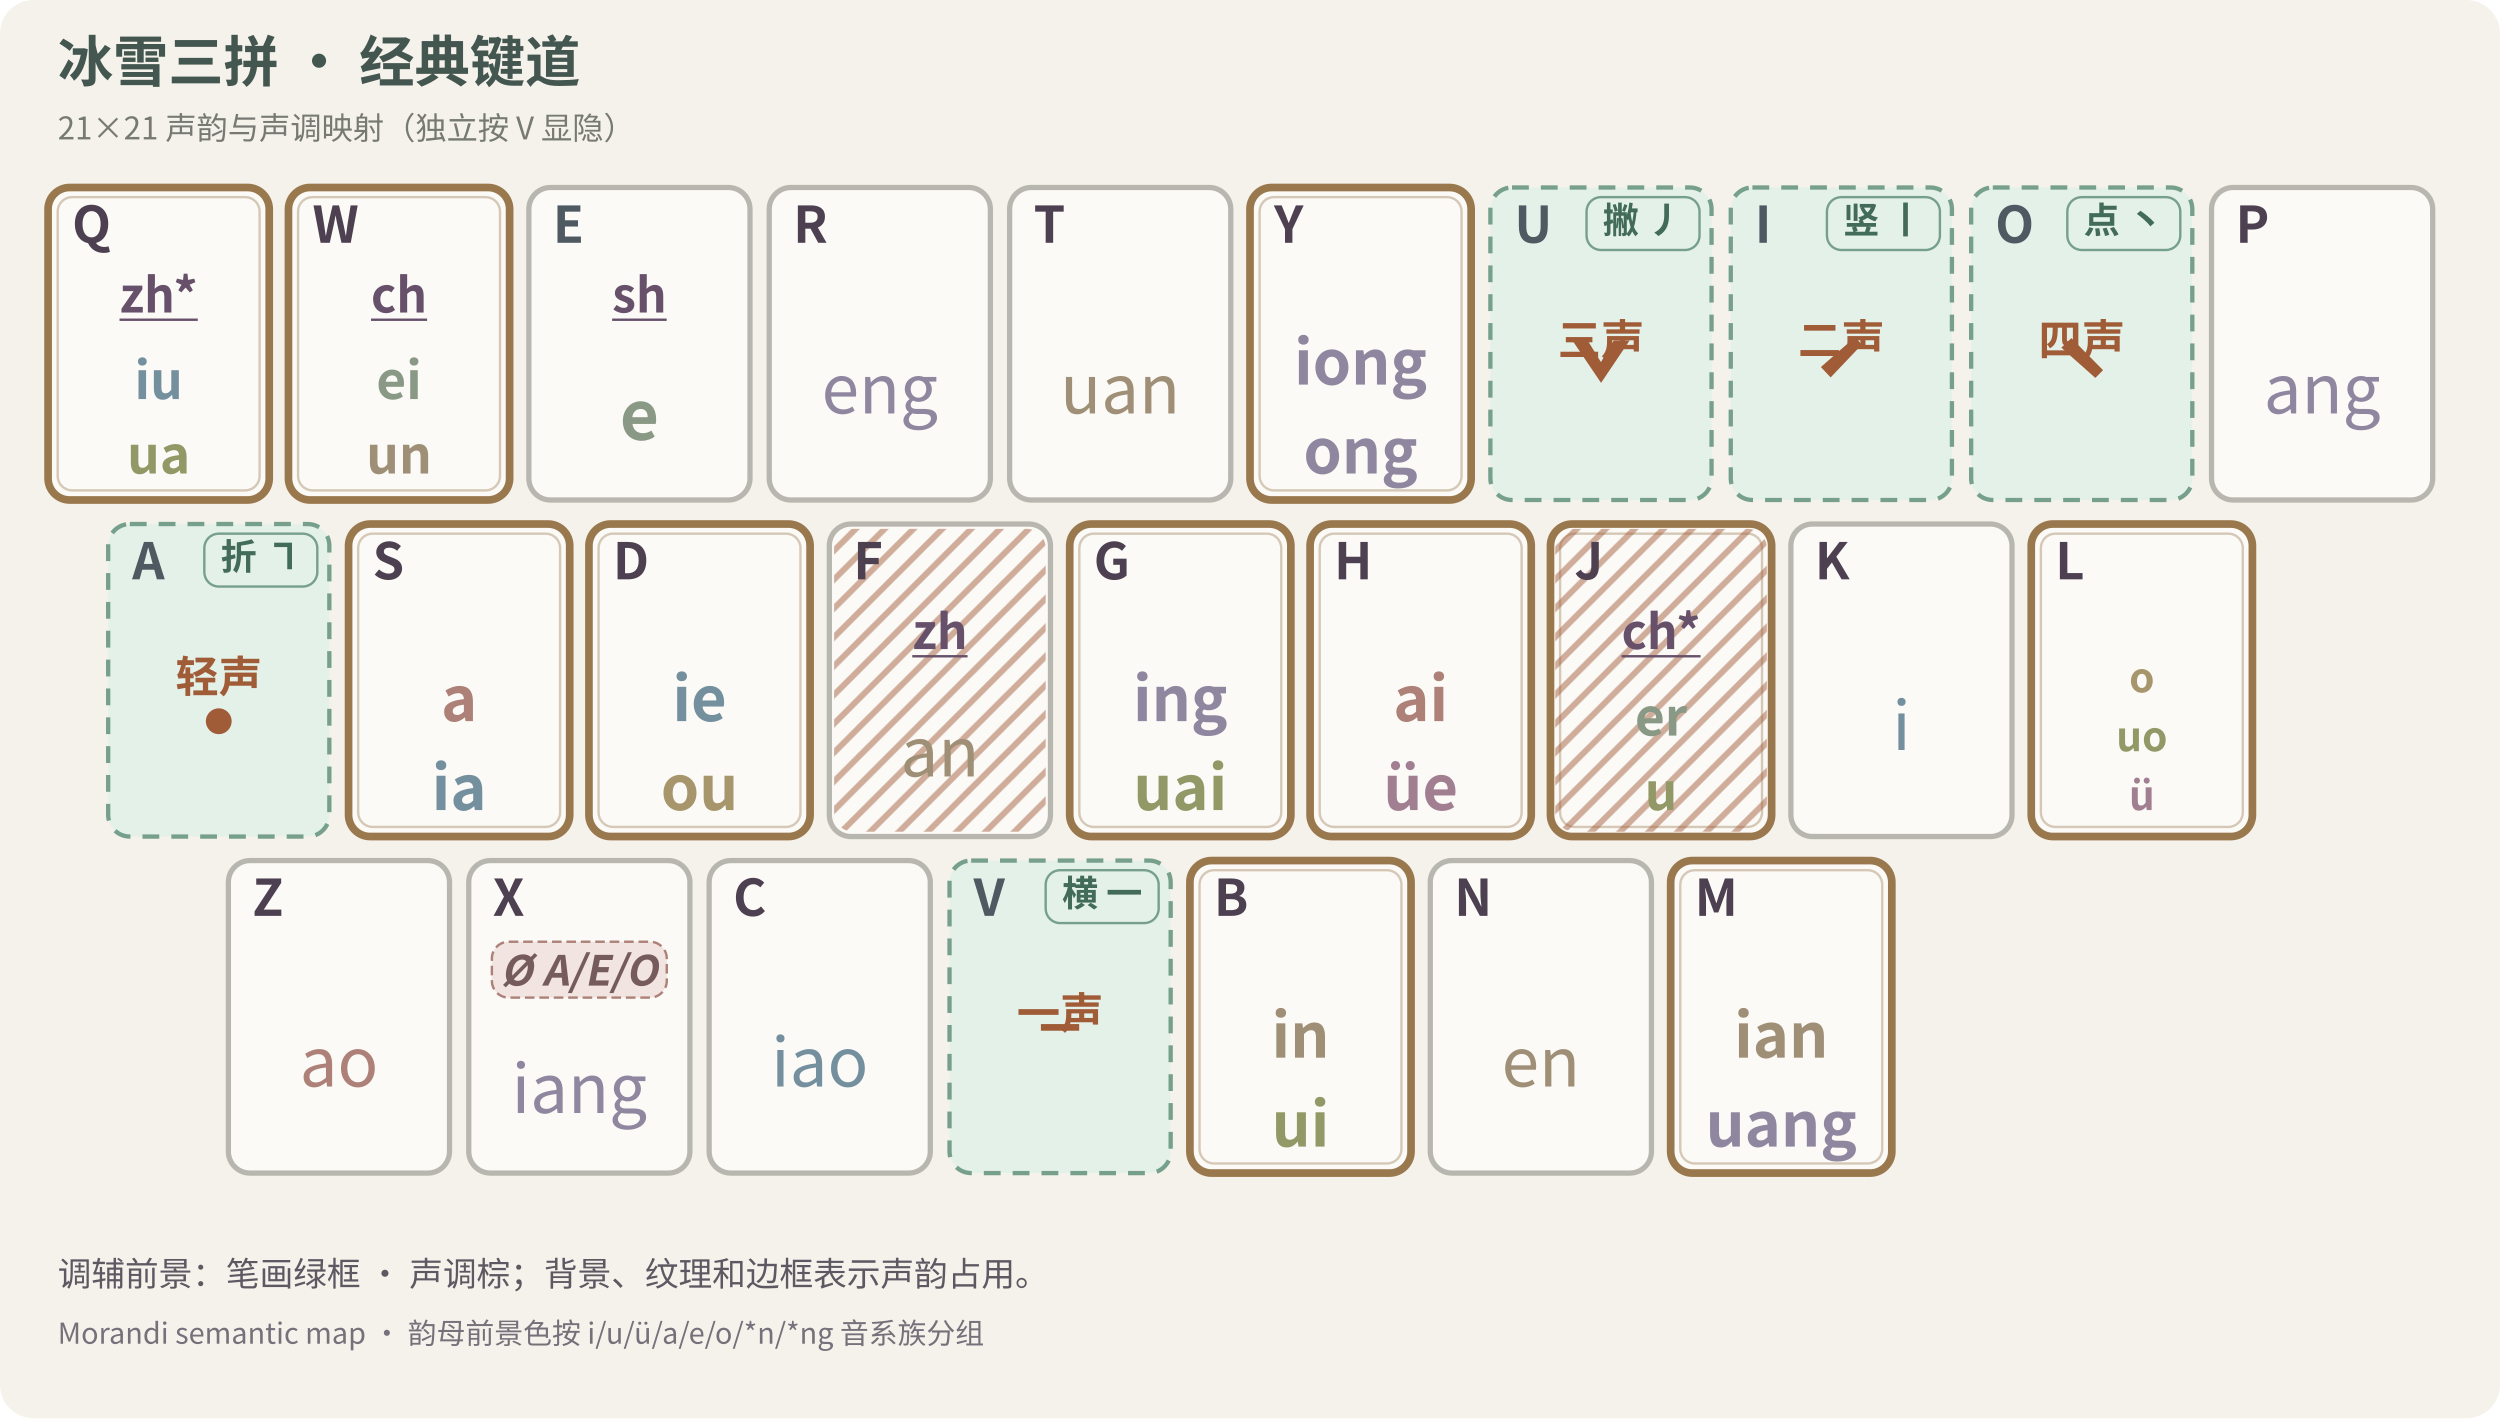
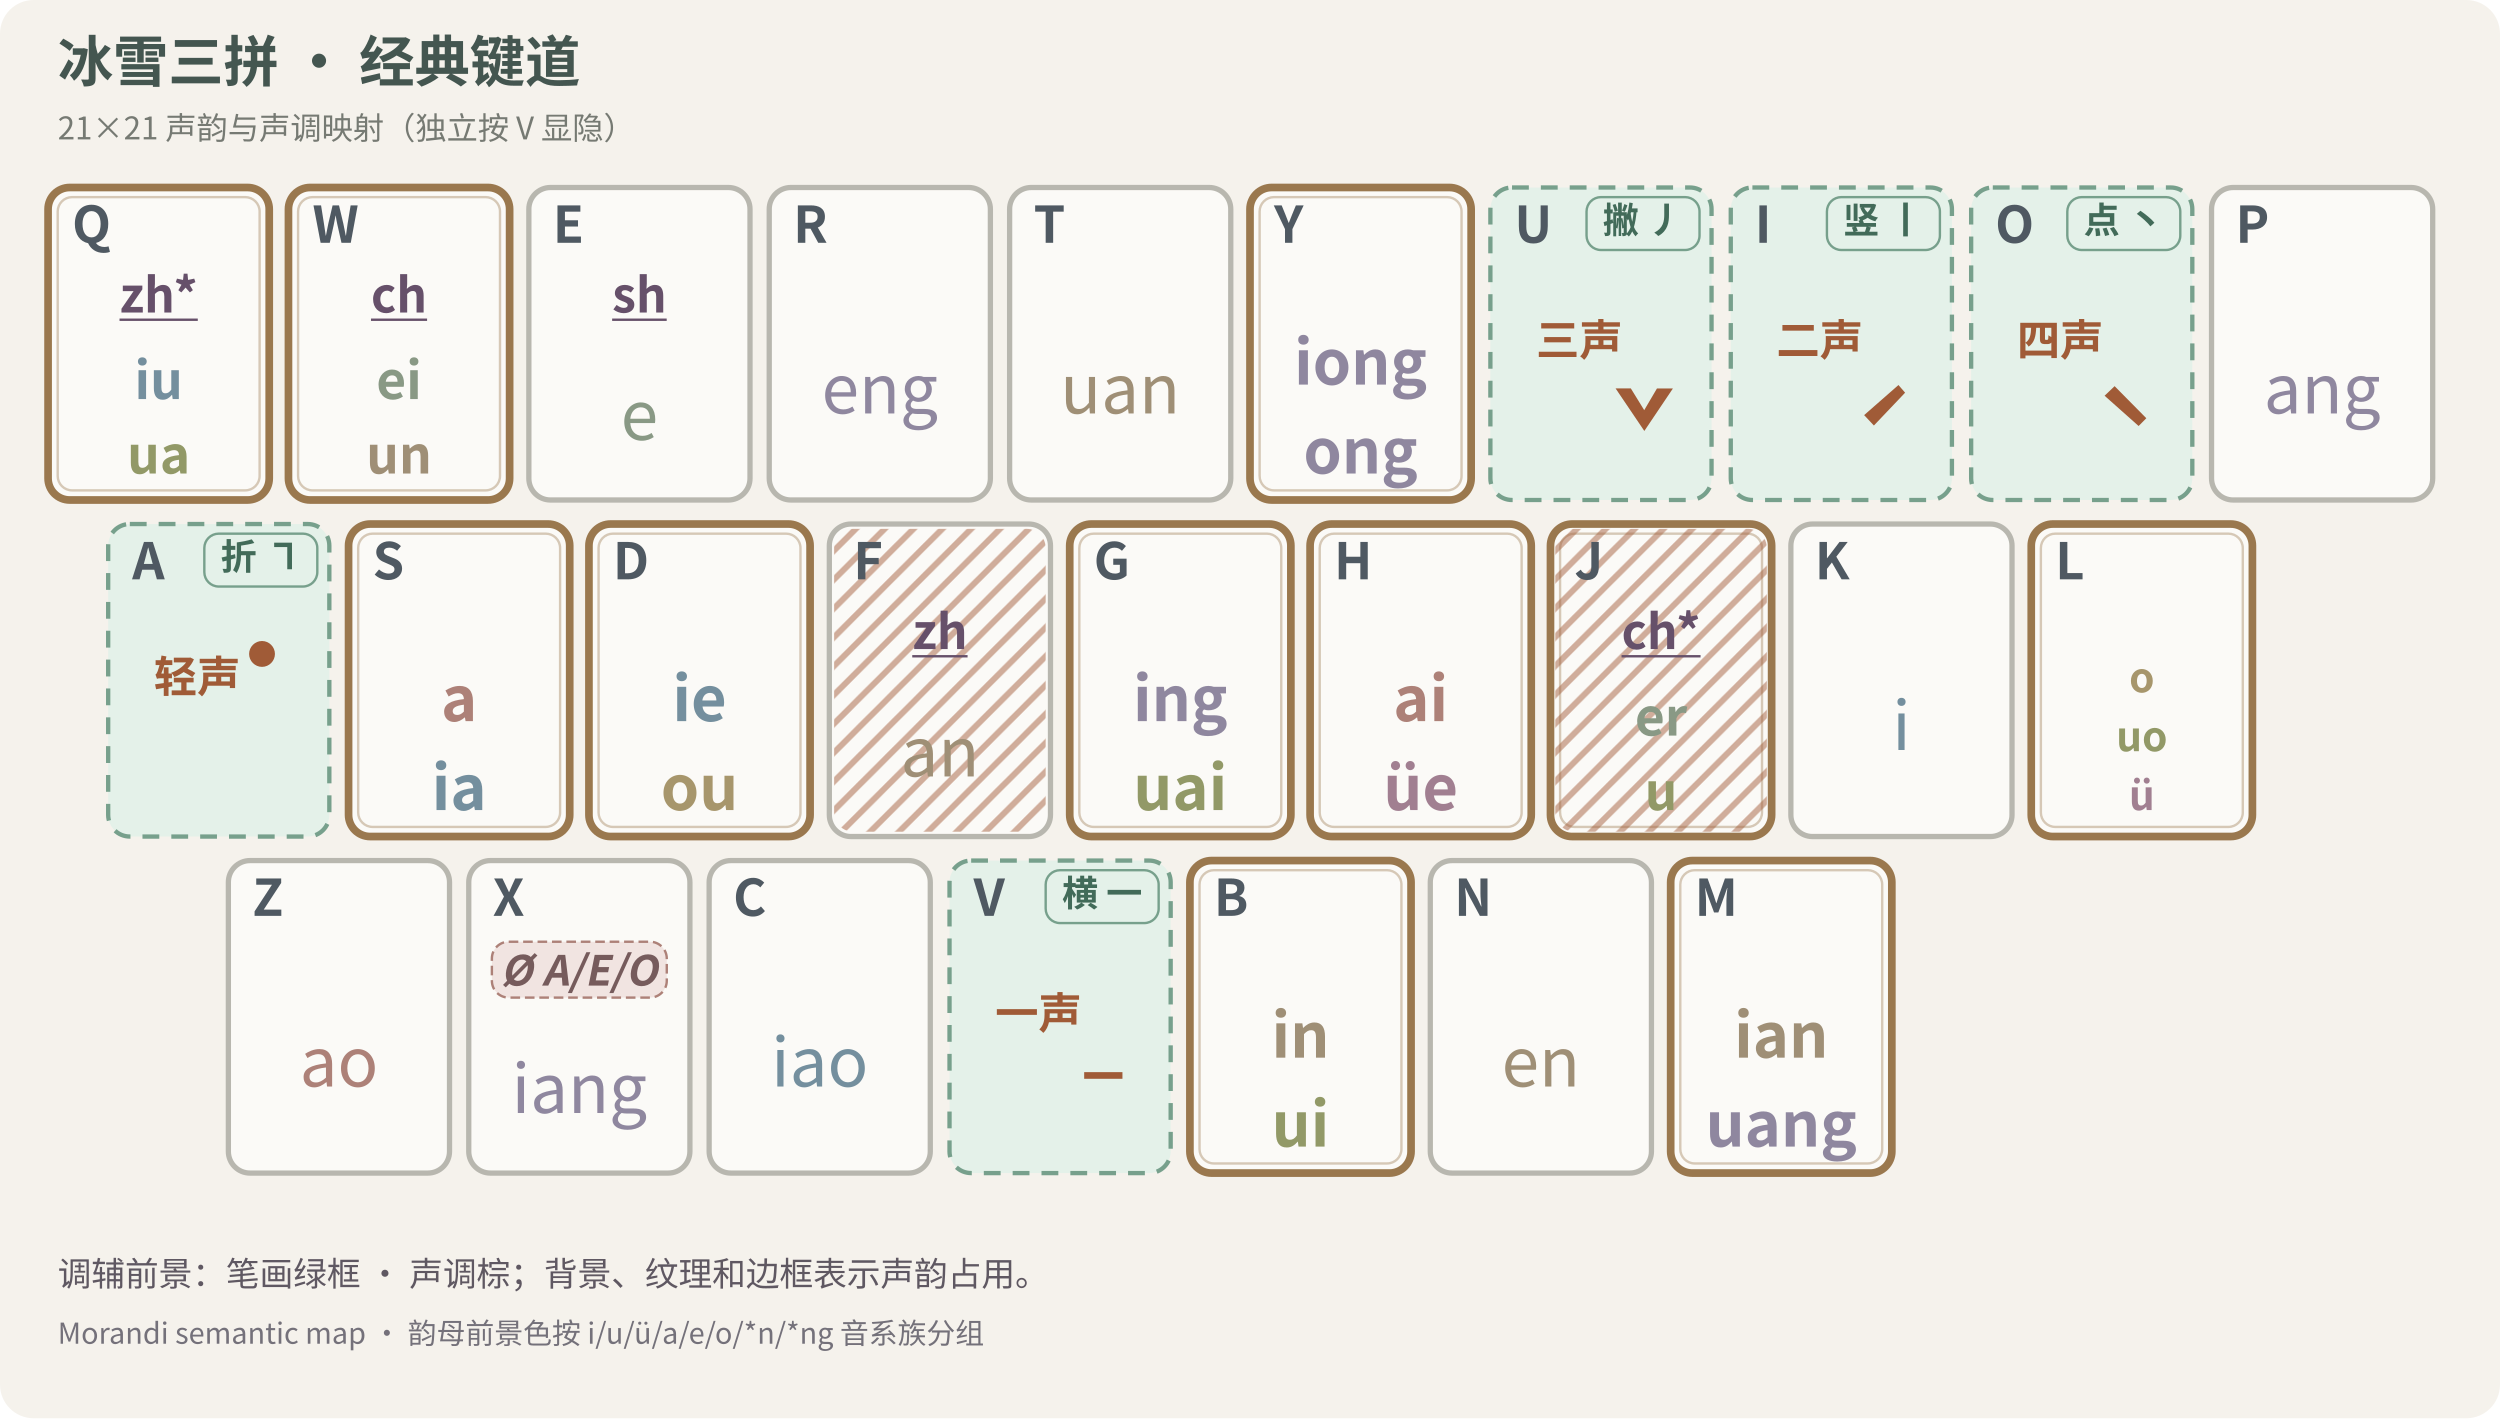
<svg xmlns="http://www.w3.org/2000/svg" class="keysvg nf4-keysvg" viewBox="0 0 1040 590" role="img" aria-labelledby="title desc">
  <defs>
    <pattern id="nf4-both" width="12" height="12" patternUnits="userSpaceOnUse">
      <rect width="12" height="12" fill="#fbfaf7" />
    </pattern>
    <pattern id="nf4-ionly" width="9" height="9" patternUnits="userSpaceOnUse">
      <rect width="9" height="9" fill="#e3eef4" />
      <path d="M2 0V9M7 0V9" stroke="#7399ad" stroke-opacity=".18" />
    </pattern>
    <pattern id="nf4-ronly" width="10" height="10" patternUnits="userSpaceOnUse">
      <rect width="10" height="10" fill="#f6ebd6" />
      <circle cx="3" cy="3" r="1.15" fill="#b39253" fill-opacity=".3" />
    </pattern>
    <pattern id="nf4-none" width="10" height="10" patternUnits="userSpaceOnUse">
      <rect width="10" height="10" fill="#eeece8" />
      <path d="M0 10L10 0" stroke="#aaa6a4" stroke-opacity=".14" />
    </pattern>
    <pattern id="nf4-multi" width="9" height="9" patternUnits="userSpaceOnUse">
      <rect width="9" height="9" fill="#f8efe2" />
      <path d="M-2 2L2-2M0 9L9 0M7 11L11 7" stroke="#9a784e" stroke-width="1.6" stroke-opacity=".27" />
    </pattern>
    <pattern id="nf4-anchor" width="12" height="12" patternUnits="userSpaceOnUse">
      <path d="M-3 3L3-3M0 12L12 0M9 15L15 9" stroke="#a05b37" stroke-width="2.5" stroke-opacity=".48" />
    </pattern>
  </defs>
  <rect width="1040" height="590" rx="14" fill="#f5f2ec" />
  <text x="24" y="34" font-family="Microsoft YaHei UI, Noto Sans CJK SC, sans-serif" font-size="23" fill="#445650" text-anchor="start" font-weight="760">冰雪三拼 · 经典键道</text>
  <text x="24" y="58" font-family="Microsoft YaHei UI, Noto Sans CJK SC, sans-serif" font-size="13" fill="#767a73" text-anchor="start" font-weight="500">21×21 声韵与声调映射（独立按 V 显隐）</text>
  <g data-key="Q" data-role="sound" data-multi="true">
    <clipPath id="snow_sanpin_classic-clip-0-0">
      <rect x="23" y="81" width="86" height="124" rx="7" />
    </clipPath>
    <rect x="20" y="78" width="92" height="130" rx="9" fill="#fbfaf7" stroke="#9a784e" stroke-width="3.2" />
    <rect x="24" y="82" width="84" height="122" rx="6" fill="none" stroke="#9a784e" stroke-opacity=".38" />
    <g clip-path="url(#snow_sanpin_classic-clip-0-0)">
-       <text x="30" y="101" font-family="Microsoft YaHei UI, Noto Sans CJK SC, sans-serif" font-size="21" fill="#4d4050" text-anchor="start" font-weight="800">Q</text>
+       <text x="30" y="101" font-family="Microsoft YaHei UI, Noto Sans CJK SC, sans-serif" font-size="21" fill="#4f5962" text-anchor="start" font-weight="680" data-key-label="true">Q</text>
      <text x="66" y="130" text-anchor="middle" font-family="Microsoft YaHei UI, Noto Sans CJK SC, sans-serif" font-size="20" font-weight="700" text-decoration="underline" fill="#66506a">zh*</text>
      <text x="66" y="166" font-family="Microsoft YaHei UI, Noto Sans CJK SC, sans-serif" font-size="21.39" fill="#748f9e" text-anchor="middle" font-weight="650" data-final="iu">iu</text>
      <text x="66" y="197" font-family="Microsoft YaHei UI, Noto Sans CJK SC, sans-serif" font-size="21.39" fill="#929967" text-anchor="middle" font-weight="650" data-final="ua">ua</text>
    </g>
  </g>
  <g data-key="W" data-role="sound" data-multi="true">
    <clipPath id="snow_sanpin_classic-clip-0-1">
      <rect x="123" y="81" width="86" height="124" rx="7" />
    </clipPath>
    <rect x="120" y="78" width="92" height="130" rx="9" fill="#fbfaf7" stroke="#9a784e" stroke-width="3.2" />
    <rect x="124" y="82" width="84" height="122" rx="6" fill="none" stroke="#9a784e" stroke-opacity=".38" />
    <g clip-path="url(#snow_sanpin_classic-clip-0-1)">
-       <text x="130" y="101" font-family="Microsoft YaHei UI, Noto Sans CJK SC, sans-serif" font-size="21" fill="#4d4050" text-anchor="start" font-weight="800">W</text>
+       <text x="130" y="101" font-family="Microsoft YaHei UI, Noto Sans CJK SC, sans-serif" font-size="21" fill="#4f5962" text-anchor="start" font-weight="680" data-key-label="true">W</text>
      <text x="166" y="130" text-anchor="middle" font-family="Microsoft YaHei UI, Noto Sans CJK SC, sans-serif" font-size="20" font-weight="700" text-decoration="underline" fill="#66506a">ch</text>
      <text x="166" y="166" font-family="Microsoft YaHei UI, Noto Sans CJK SC, sans-serif" font-size="21.39" fill="#899985" text-anchor="middle" font-weight="650" data-final="ei">ei</text>
      <text x="166" y="197" font-family="Microsoft YaHei UI, Noto Sans CJK SC, sans-serif" font-size="21.39" fill="#9f8f76" text-anchor="middle" font-weight="650" data-final="un">un</text>
    </g>
  </g>
  <g data-key="E" data-role="sound">
    <clipPath id="snow_sanpin_classic-clip-0-2">
      <rect x="223" y="81" width="86" height="124" rx="7" />
    </clipPath>
    <rect x="220" y="78" width="92" height="130" rx="9" fill="#fbfaf7" stroke="#b8b7af" stroke-width="2.2" />
    <g clip-path="url(#snow_sanpin_classic-clip-0-2)">
-       <text x="230" y="101" font-family="Microsoft YaHei UI, Noto Sans CJK SC, sans-serif" font-size="21" fill="#4f5962" text-anchor="start" font-weight="680">E</text>
+       <text x="230" y="101" font-family="Microsoft YaHei UI, Noto Sans CJK SC, sans-serif" font-size="21" fill="#4f5962" text-anchor="start" font-weight="680" data-key-label="true">E</text>
      <text x="266" y="130" text-anchor="middle" font-family="Microsoft YaHei UI, Noto Sans CJK SC, sans-serif" font-size="20" font-weight="700" text-decoration="underline" fill="#66506a">sh</text>
-       <text x="266" y="183" font-family="Microsoft YaHei UI, Noto Sans CJK SC, sans-serif" font-size="28" fill="#899985" text-anchor="middle" font-weight="800" data-final="e">e</text>
+       <text x="266" y="183" font-family="Microsoft YaHei UI, Noto Sans CJK SC, sans-serif" font-size="28" fill="#899985" text-anchor="middle" font-weight="540" data-final="e">e</text>
    </g>
  </g>
  <g data-key="R" data-role="sound">
    <clipPath id="snow_sanpin_classic-clip-0-3">
      <rect x="323" y="81" width="86" height="124" rx="7" />
    </clipPath>
    <rect x="320" y="78" width="92" height="130" rx="9" fill="#fbfaf7" stroke="#b8b7af" stroke-width="2.2" />
    <g clip-path="url(#snow_sanpin_classic-clip-0-3)">
-       <text x="330" y="101" font-family="Microsoft YaHei UI, Noto Sans CJK SC, sans-serif" font-size="21" fill="#4d4050" text-anchor="start" font-weight="800">R</text>
+       <text x="330" y="101" font-family="Microsoft YaHei UI, Noto Sans CJK SC, sans-serif" font-size="21" fill="#4f5962" text-anchor="start" font-weight="680" data-key-label="true">R</text>
      <text x="366" y="172" font-family="Microsoft YaHei UI, Noto Sans CJK SC, sans-serif" font-size="28" fill="#8f879f" text-anchor="middle" font-weight="540" data-final="eng">eng</text>
    </g>
  </g>
  <g data-key="T" data-role="sound">
    <clipPath id="snow_sanpin_classic-clip-0-4">
      <rect x="423" y="81" width="86" height="124" rx="7" />
    </clipPath>
    <rect x="420" y="78" width="92" height="130" rx="9" fill="#fbfaf7" stroke="#b8b7af" stroke-width="2.2" />
    <g clip-path="url(#snow_sanpin_classic-clip-0-4)">
-       <text x="430" y="101" font-family="Microsoft YaHei UI, Noto Sans CJK SC, sans-serif" font-size="21" fill="#4d4050" text-anchor="start" font-weight="800">T</text>
+       <text x="430" y="101" font-family="Microsoft YaHei UI, Noto Sans CJK SC, sans-serif" font-size="21" fill="#4f5962" text-anchor="start" font-weight="680" data-key-label="true">T</text>
      <text x="466" y="172" font-family="Microsoft YaHei UI, Noto Sans CJK SC, sans-serif" font-size="28" fill="#9f8f76" text-anchor="middle" font-weight="540" data-final="uan">uan</text>
    </g>
  </g>
  <g data-key="Y" data-role="sound" data-multi="true">
    <clipPath id="snow_sanpin_classic-clip-0-5">
      <rect x="523" y="81" width="86" height="124" rx="7" />
    </clipPath>
    <rect x="520" y="78" width="92" height="130" rx="9" fill="#fbfaf7" stroke="#9a784e" stroke-width="3.2" />
    <rect x="524" y="82" width="84" height="122" rx="6" fill="none" stroke="#9a784e" stroke-opacity=".38" />
    <g clip-path="url(#snow_sanpin_classic-clip-0-5)">
-       <text x="530" y="101" font-family="Microsoft YaHei UI, Noto Sans CJK SC, sans-serif" font-size="21" fill="#4d4050" text-anchor="start" font-weight="800">Y</text>
+       <text x="530" y="101" font-family="Microsoft YaHei UI, Noto Sans CJK SC, sans-serif" font-size="21" fill="#4f5962" text-anchor="start" font-weight="680" data-key-label="true">Y</text>
      <text x="566" y="160" font-family="Microsoft YaHei UI, Noto Sans CJK SC, sans-serif" font-size="25.53" fill="#8f879f" text-anchor="middle" font-weight="650" data-final="iong">iong</text>
      <text x="566" y="197" font-family="Microsoft YaHei UI, Noto Sans CJK SC, sans-serif" font-size="25.53" fill="#8f879f" text-anchor="middle" font-weight="650" data-final="ong">ong</text>
    </g>
  </g>
  <g data-key="U" data-role="auxiliary-only">
    <clipPath id="snow_sanpin_classic-clip-0-6">
      <rect x="623" y="81" width="86" height="124" rx="7" />
    </clipPath>
    <rect x="620" y="78" width="92" height="130" rx="9" fill="#e4f1e9" stroke="#77a08c" stroke-width="1.8" stroke-dasharray="7 5" />
    <g clip-path="url(#snow_sanpin_classic-clip-0-6)">
-       <text x="630" y="101" font-family="Microsoft YaHei UI, Noto Sans CJK SC, sans-serif" font-size="21" fill="#4f5962" text-anchor="start" font-weight="680">U</text>
+       <text x="630" y="101" font-family="Microsoft YaHei UI, Noto Sans CJK SC, sans-serif" font-size="21" fill="#4f5962" text-anchor="start" font-weight="680" data-key-label="true">U</text>
      <g data-aux-badge="stroke">
        <rect x="660" y="82" width="47" height="22" rx="6" fill="#e4f1e9" stroke="#77a08c" />
        <text x="683.5" y="97" font-family="Microsoft YaHei UI, Noto Sans CJK SC, sans-serif" font-size="15" fill="#426b59" text-anchor="middle" font-weight="750" data-aux-kind="stroke">撇 丿</text>
      </g>
-       <text x="666" y="148" font-family="Noto Sans CJK SC, Noto Sans SC, Microsoft YaHei UI, sans-serif" font-size="18" fill="#a05b37" text-anchor="middle" font-weight="800" data-aux-kind="tone">三声</text>
-       <text x="666" y="176" font-family="Noto Sans Mono CJK SC, Noto Sans Mono, Noto Sans CJK SC, Noto Sans SC, sans-serif" font-size="42" fill="#a05b37" text-anchor="middle" font-weight="700" data-aux-mark="tone">ˇ</text>
+       <text x="657" y="148" font-family="LXGW WenKai GB, LXGW WenKai, Kaiti SC, STKaiti, KaiTi, AR PL KaitiM GB, serif" font-size="18" fill="#a05b37" text-anchor="middle" font-weight="800" data-aux-kind="tone">三声</text>
+       <text x="684" y="196" font-family="Noto Sans Mono CJK SC, Noto Sans Mono, Noto Sans CJK SC, Noto Sans SC, sans-serif" font-size="42" fill="#a05b37" text-anchor="middle" font-weight="700" data-aux-mark="tone">ˇ</text>
    </g>
  </g>
  <g data-key="I" data-role="auxiliary-only">
    <clipPath id="snow_sanpin_classic-clip-0-7">
      <rect x="723" y="81" width="86" height="124" rx="7" />
    </clipPath>
    <rect x="720" y="78" width="92" height="130" rx="9" fill="#e4f1e9" stroke="#77a08c" stroke-width="1.8" stroke-dasharray="7 5" />
    <g clip-path="url(#snow_sanpin_classic-clip-0-7)">
-       <text x="730" y="101" font-family="Microsoft YaHei UI, Noto Sans CJK SC, sans-serif" font-size="21" fill="#4f5962" text-anchor="start" font-weight="680">I</text>
+       <text x="730" y="101" font-family="Microsoft YaHei UI, Noto Sans CJK SC, sans-serif" font-size="21" fill="#4f5962" text-anchor="start" font-weight="680" data-key-label="true">I</text>
      <g data-aux-badge="stroke">
        <rect x="760" y="82" width="47" height="22" rx="6" fill="#e4f1e9" stroke="#77a08c" />
        <text x="783.5" y="97" font-family="Microsoft YaHei UI, Noto Sans CJK SC, sans-serif" font-size="15" fill="#426b59" text-anchor="middle" font-weight="750" data-aux-kind="stroke">竖 丨</text>
      </g>
-       <text x="766" y="148" font-family="Noto Sans CJK SC, Noto Sans SC, Microsoft YaHei UI, sans-serif" font-size="18" fill="#a05b37" text-anchor="middle" font-weight="800" data-aux-kind="tone">二声</text>
-       <text x="766" y="176" font-family="Noto Sans Mono CJK SC, Noto Sans Mono, Noto Sans CJK SC, Noto Sans SC, sans-serif" font-size="42" fill="#a05b37" text-anchor="middle" font-weight="700" data-aux-mark="tone">ˊ</text>
+       <text x="757" y="148" font-family="LXGW WenKai GB, LXGW WenKai, Kaiti SC, STKaiti, KaiTi, AR PL KaitiM GB, serif" font-size="18" fill="#a05b37" text-anchor="middle" font-weight="800" data-aux-kind="tone">二声</text>
+       <text x="784" y="196" font-family="Noto Sans Mono CJK SC, Noto Sans Mono, Noto Sans CJK SC, Noto Sans SC, sans-serif" font-size="42" fill="#a05b37" text-anchor="middle" font-weight="700" data-aux-mark="tone">ˊ</text>
    </g>
  </g>
  <g data-key="O" data-role="auxiliary-only">
    <clipPath id="snow_sanpin_classic-clip-0-8">
      <rect x="823" y="81" width="86" height="124" rx="7" />
    </clipPath>
    <rect x="820" y="78" width="92" height="130" rx="9" fill="#e4f1e9" stroke="#77a08c" stroke-width="1.8" stroke-dasharray="7 5" />
    <g clip-path="url(#snow_sanpin_classic-clip-0-8)">
-       <text x="830" y="101" font-family="Microsoft YaHei UI, Noto Sans CJK SC, sans-serif" font-size="21" fill="#4f5962" text-anchor="start" font-weight="680">O</text>
+       <text x="830" y="101" font-family="Microsoft YaHei UI, Noto Sans CJK SC, sans-serif" font-size="21" fill="#4f5962" text-anchor="start" font-weight="680" data-key-label="true">O</text>
      <g data-aux-badge="stroke">
        <rect x="860" y="82" width="47" height="22" rx="6" fill="#e4f1e9" stroke="#77a08c" />
        <text x="883.5" y="97" font-family="Microsoft YaHei UI, Noto Sans CJK SC, sans-serif" font-size="15" fill="#426b59" text-anchor="middle" font-weight="750" data-aux-kind="stroke">点 丶</text>
      </g>
-       <text x="866" y="148" font-family="Noto Sans CJK SC, Noto Sans SC, Microsoft YaHei UI, sans-serif" font-size="18" fill="#a05b37" text-anchor="middle" font-weight="800" data-aux-kind="tone">四声</text>
-       <text x="866" y="176" font-family="Noto Sans Mono CJK SC, Noto Sans Mono, Noto Sans CJK SC, Noto Sans SC, sans-serif" font-size="42" fill="#a05b37" text-anchor="middle" font-weight="700" data-aux-mark="tone">ˋ</text>
+       <text x="857" y="148" font-family="LXGW WenKai GB, LXGW WenKai, Kaiti SC, STKaiti, KaiTi, AR PL KaitiM GB, serif" font-size="18" fill="#a05b37" text-anchor="middle" font-weight="800" data-aux-kind="tone">四声</text>
+       <text x="884" y="196" font-family="Noto Sans Mono CJK SC, Noto Sans Mono, Noto Sans CJK SC, Noto Sans SC, sans-serif" font-size="42" fill="#a05b37" text-anchor="middle" font-weight="700" data-aux-mark="tone">ˋ</text>
    </g>
  </g>
  <g data-key="P" data-role="sound">
    <clipPath id="snow_sanpin_classic-clip-0-9">
      <rect x="923" y="81" width="86" height="124" rx="7" />
    </clipPath>
    <rect x="920" y="78" width="92" height="130" rx="9" fill="#fbfaf7" stroke="#b8b7af" stroke-width="2.2" />
    <g clip-path="url(#snow_sanpin_classic-clip-0-9)">
-       <text x="930" y="101" font-family="Microsoft YaHei UI, Noto Sans CJK SC, sans-serif" font-size="21" fill="#4d4050" text-anchor="start" font-weight="800">P</text>
+       <text x="930" y="101" font-family="Microsoft YaHei UI, Noto Sans CJK SC, sans-serif" font-size="21" fill="#4f5962" text-anchor="start" font-weight="680" data-key-label="true">P</text>
      <text x="966" y="172" font-family="Microsoft YaHei UI, Noto Sans CJK SC, sans-serif" font-size="28" fill="#8f879f" text-anchor="middle" font-weight="540" data-final="ang">ang</text>
    </g>
  </g>
  <g data-key="A" data-role="auxiliary-only">
    <clipPath id="snow_sanpin_classic-clip-1-0">
      <rect x="48" y="221" width="86" height="124" rx="7" />
    </clipPath>
    <rect x="45" y="218" width="92" height="130" rx="9" fill="#e4f1e9" stroke="#77a08c" stroke-width="1.8" stroke-dasharray="7 5" />
    <g clip-path="url(#snow_sanpin_classic-clip-1-0)">
-       <text x="55" y="241" font-family="Microsoft YaHei UI, Noto Sans CJK SC, sans-serif" font-size="21" fill="#4f5962" text-anchor="start" font-weight="680">A</text>
+       <text x="55" y="241" font-family="Microsoft YaHei UI, Noto Sans CJK SC, sans-serif" font-size="21" fill="#4f5962" text-anchor="start" font-weight="680" data-key-label="true">A</text>
      <g data-aux-badge="stroke">
        <rect x="85" y="222" width="47" height="22" rx="6" fill="#e4f1e9" stroke="#77a08c" />
        <text x="108.5" y="237" font-family="Microsoft YaHei UI, Noto Sans CJK SC, sans-serif" font-size="15" fill="#426b59" text-anchor="middle" font-weight="750" data-aux-kind="stroke">折 ㇕</text>
      </g>
-       <text x="91" y="288" font-family="Noto Sans CJK SC, Noto Sans SC, Microsoft YaHei UI, sans-serif" font-size="18" fill="#a05b37" text-anchor="middle" font-weight="800" data-aux-kind="tone">轻声</text>
-       <text x="91" y="316" font-family="Noto Sans Mono CJK SC, Noto Sans Mono, Noto Sans CJK SC, Noto Sans SC, sans-serif" font-size="42" fill="#a05b37" text-anchor="middle" font-weight="700" data-aux-mark="tone">·</text>
+       <text x="82" y="288" font-family="LXGW WenKai GB, LXGW WenKai, Kaiti SC, STKaiti, KaiTi, AR PL KaitiM GB, serif" font-size="18" fill="#a05b37" text-anchor="middle" font-weight="800" data-aux-kind="tone">轻声</text>
+       <text x="109" y="288" font-family="Noto Sans Mono CJK SC, Noto Sans Mono, Noto Sans CJK SC, Noto Sans SC, sans-serif" font-size="42" fill="#a05b37" text-anchor="middle" font-weight="700" data-aux-mark="tone">·</text>
    </g>
  </g>
  <g data-key="S" data-role="sound" data-multi="true">
    <clipPath id="snow_sanpin_classic-clip-1-1">
      <rect x="148" y="221" width="86" height="124" rx="7" />
    </clipPath>
    <rect x="145" y="218" width="92" height="130" rx="9" fill="#fbfaf7" stroke="#9a784e" stroke-width="3.2" />
    <rect x="149" y="222" width="84" height="122" rx="6" fill="none" stroke="#9a784e" stroke-opacity=".38" />
    <g clip-path="url(#snow_sanpin_classic-clip-1-1)">
-       <text x="155" y="241" font-family="Microsoft YaHei UI, Noto Sans CJK SC, sans-serif" font-size="21" fill="#4d4050" text-anchor="start" font-weight="800">S</text>
+       <text x="155" y="241" font-family="Microsoft YaHei UI, Noto Sans CJK SC, sans-serif" font-size="21" fill="#4f5962" text-anchor="start" font-weight="680" data-key-label="true">S</text>
      <text x="191" y="300" font-family="Microsoft YaHei UI, Noto Sans CJK SC, sans-serif" font-size="25.53" fill="#ad8178" text-anchor="middle" font-weight="650" data-final="a">a</text>
      <text x="191" y="337" font-family="Microsoft YaHei UI, Noto Sans CJK SC, sans-serif" font-size="25.53" fill="#748f9e" text-anchor="middle" font-weight="650" data-final="ia">ia</text>
    </g>
  </g>
  <g data-key="D" data-role="sound" data-multi="true">
    <clipPath id="snow_sanpin_classic-clip-1-2">
      <rect x="248" y="221" width="86" height="124" rx="7" />
    </clipPath>
    <rect x="245" y="218" width="92" height="130" rx="9" fill="#fbfaf7" stroke="#9a784e" stroke-width="3.2" />
    <rect x="249" y="222" width="84" height="122" rx="6" fill="none" stroke="#9a784e" stroke-opacity=".38" />
    <g clip-path="url(#snow_sanpin_classic-clip-1-2)">
-       <text x="255" y="241" font-family="Microsoft YaHei UI, Noto Sans CJK SC, sans-serif" font-size="21" fill="#4d4050" text-anchor="start" font-weight="800">D</text>
+       <text x="255" y="241" font-family="Microsoft YaHei UI, Noto Sans CJK SC, sans-serif" font-size="21" fill="#4f5962" text-anchor="start" font-weight="680" data-key-label="true">D</text>
      <text x="291" y="300" font-family="Microsoft YaHei UI, Noto Sans CJK SC, sans-serif" font-size="25.53" fill="#748f9e" text-anchor="middle" font-weight="650" data-final="ie">ie</text>
      <text x="291" y="337" font-family="Microsoft YaHei UI, Noto Sans CJK SC, sans-serif" font-size="25.53" fill="#a7966c" text-anchor="middle" font-weight="650" data-final="ou">ou</text>
    </g>
  </g>
  <g data-key="F" data-role="sound">
    <clipPath id="snow_sanpin_classic-clip-1-3">
      <rect x="348" y="221" width="86" height="124" rx="7" />
    </clipPath>
    <rect x="345" y="218" width="92" height="130" rx="9" fill="#fbfaf7" stroke="#b8b7af" stroke-width="2.2" />
    <rect x="347" y="220" width="88" height="126" rx="8" fill="url(#nf4-anchor)" pointer-events="none" />
    <g clip-path="url(#snow_sanpin_classic-clip-1-3)">
-       <text x="355" y="241" font-family="Microsoft YaHei UI, Noto Sans CJK SC, sans-serif" font-size="21" fill="#4d4050" text-anchor="start" font-weight="800">F</text>
+       <text x="355" y="241" font-family="Microsoft YaHei UI, Noto Sans CJK SC, sans-serif" font-size="21" fill="#4f5962" text-anchor="start" font-weight="680" data-key-label="true">F</text>
      <text x="391" y="270" text-anchor="middle" font-family="Microsoft YaHei UI, Noto Sans CJK SC, sans-serif" font-size="20" font-weight="700" text-decoration="underline" fill="#66506a">zh</text>
      <text x="391" y="323" font-family="Microsoft YaHei UI, Noto Sans CJK SC, sans-serif" font-size="28" fill="#9f8f76" text-anchor="middle" font-weight="540" data-final="an">an</text>
    </g>
  </g>
  <g data-key="G" data-role="sound" data-multi="true">
    <clipPath id="snow_sanpin_classic-clip-1-4">
      <rect x="448" y="221" width="86" height="124" rx="7" />
    </clipPath>
    <rect x="445" y="218" width="92" height="130" rx="9" fill="#fbfaf7" stroke="#9a784e" stroke-width="3.2" />
    <rect x="449" y="222" width="84" height="122" rx="6" fill="none" stroke="#9a784e" stroke-opacity=".38" />
    <g clip-path="url(#snow_sanpin_classic-clip-1-4)">
-       <text x="455" y="241" font-family="Microsoft YaHei UI, Noto Sans CJK SC, sans-serif" font-size="21" fill="#4d4050" text-anchor="start" font-weight="800">G</text>
+       <text x="455" y="241" font-family="Microsoft YaHei UI, Noto Sans CJK SC, sans-serif" font-size="21" fill="#4f5962" text-anchor="start" font-weight="680" data-key-label="true">G</text>
      <text x="491" y="300" font-family="Microsoft YaHei UI, Noto Sans CJK SC, sans-serif" font-size="25.53" fill="#8f879f" text-anchor="middle" font-weight="650" data-final="ing">ing</text>
      <text x="491" y="337" font-family="Microsoft YaHei UI, Noto Sans CJK SC, sans-serif" font-size="25.53" fill="#929967" text-anchor="middle" font-weight="650" data-final="uai">uai</text>
    </g>
  </g>
  <g data-key="H" data-role="sound" data-multi="true">
    <clipPath id="snow_sanpin_classic-clip-1-5">
      <rect x="548" y="221" width="86" height="124" rx="7" />
    </clipPath>
    <rect x="545" y="218" width="92" height="130" rx="9" fill="#fbfaf7" stroke="#9a784e" stroke-width="3.2" />
    <rect x="549" y="222" width="84" height="122" rx="6" fill="none" stroke="#9a784e" stroke-opacity=".38" />
    <g clip-path="url(#snow_sanpin_classic-clip-1-5)">
-       <text x="555" y="241" font-family="Microsoft YaHei UI, Noto Sans CJK SC, sans-serif" font-size="21" fill="#4d4050" text-anchor="start" font-weight="800">H</text>
+       <text x="555" y="241" font-family="Microsoft YaHei UI, Noto Sans CJK SC, sans-serif" font-size="21" fill="#4f5962" text-anchor="start" font-weight="680" data-key-label="true">H</text>
      <text x="591" y="300" font-family="Microsoft YaHei UI, Noto Sans CJK SC, sans-serif" font-size="25.53" fill="#ad8178" text-anchor="middle" font-weight="650" data-final="ai">ai</text>
      <text x="591" y="337" font-family="Microsoft YaHei UI, Noto Sans CJK SC, sans-serif" font-size="25.53" fill="#a17f91" text-anchor="middle" font-weight="650" data-final="ve">üe</text>
    </g>
  </g>
  <g data-key="J" data-role="sound" data-multi="true">
    <clipPath id="snow_sanpin_classic-clip-1-6">
      <rect x="648" y="221" width="86" height="124" rx="7" />
    </clipPath>
    <rect x="645" y="218" width="92" height="130" rx="9" fill="#fbfaf7" stroke="#9a784e" stroke-width="3.2" />
    <rect x="649" y="222" width="84" height="122" rx="6" fill="none" stroke="#9a784e" stroke-opacity=".38" />
    <rect x="647" y="220" width="88" height="126" rx="8" fill="url(#nf4-anchor)" pointer-events="none" />
    <g clip-path="url(#snow_sanpin_classic-clip-1-6)">
-       <text x="655" y="241" font-family="Microsoft YaHei UI, Noto Sans CJK SC, sans-serif" font-size="21" fill="#4d4050" text-anchor="start" font-weight="800">J</text>
+       <text x="655" y="241" font-family="Microsoft YaHei UI, Noto Sans CJK SC, sans-serif" font-size="21" fill="#4f5962" text-anchor="start" font-weight="680" data-key-label="true">J</text>
      <text x="691" y="270" text-anchor="middle" font-family="Microsoft YaHei UI, Noto Sans CJK SC, sans-serif" font-size="20" font-weight="700" text-decoration="underline" fill="#66506a">ch*</text>
      <text x="691" y="306" font-family="Microsoft YaHei UI, Noto Sans CJK SC, sans-serif" font-size="21.39" fill="#899985" text-anchor="middle" font-weight="650" data-final="er">er</text>
      <text x="691" y="337" font-family="Microsoft YaHei UI, Noto Sans CJK SC, sans-serif" font-size="21.39" fill="#929967" text-anchor="middle" font-weight="650" data-final="u">u</text>
    </g>
  </g>
  <g data-key="K" data-role="sound">
    <clipPath id="snow_sanpin_classic-clip-1-7">
      <rect x="748" y="221" width="86" height="124" rx="7" />
    </clipPath>
    <rect x="745" y="218" width="92" height="130" rx="9" fill="#fbfaf7" stroke="#b8b7af" stroke-width="2.2" />
    <g clip-path="url(#snow_sanpin_classic-clip-1-7)">
-       <text x="755" y="241" font-family="Microsoft YaHei UI, Noto Sans CJK SC, sans-serif" font-size="21" fill="#4d4050" text-anchor="start" font-weight="800">K</text>
+       <text x="755" y="241" font-family="Microsoft YaHei UI, Noto Sans CJK SC, sans-serif" font-size="21" fill="#4f5962" text-anchor="start" font-weight="680" data-key-label="true">K</text>
      <text x="791" y="312" font-family="Microsoft YaHei UI, Noto Sans CJK SC, sans-serif" font-size="28" fill="#748f9e" text-anchor="middle" font-weight="540" data-final="i">i</text>
    </g>
  </g>
  <g data-key="L" data-role="sound" data-multi="true">
    <clipPath id="snow_sanpin_classic-clip-1-8">
      <rect x="848" y="221" width="86" height="124" rx="7" />
    </clipPath>
    <rect x="845" y="218" width="92" height="130" rx="9" fill="#fbfaf7" stroke="#9a784e" stroke-width="3.2" />
    <rect x="849" y="222" width="84" height="122" rx="6" fill="none" stroke="#9a784e" stroke-opacity=".38" />
    <g clip-path="url(#snow_sanpin_classic-clip-1-8)">
-       <text x="855" y="241" font-family="Microsoft YaHei UI, Noto Sans CJK SC, sans-serif" font-size="21" fill="#4d4050" text-anchor="start" font-weight="800">L</text>
+       <text x="855" y="241" font-family="Microsoft YaHei UI, Noto Sans CJK SC, sans-serif" font-size="21" fill="#4f5962" text-anchor="start" font-weight="680" data-key-label="true">L</text>
      <text x="891" y="288" font-family="Microsoft YaHei UI, Noto Sans CJK SC, sans-serif" font-size="16.905" fill="#a7966c" text-anchor="middle" font-weight="650" data-final="o">o</text>
      <text x="891" y="312.5" font-family="Microsoft YaHei UI, Noto Sans CJK SC, sans-serif" font-size="16.905" fill="#929967" text-anchor="middle" font-weight="650" data-final="uo">uo</text>
      <text x="891" y="337" font-family="Microsoft YaHei UI, Noto Sans CJK SC, sans-serif" font-size="16.905" fill="#a17f91" text-anchor="middle" font-weight="650" data-final="v">ü</text>
    </g>
  </g>
  <g data-key="Z" data-role="sound">
    <clipPath id="snow_sanpin_classic-clip-2-0">
      <rect x="98" y="361" width="86" height="124" rx="7" />
    </clipPath>
    <rect x="95" y="358" width="92" height="130" rx="9" fill="#fbfaf7" stroke="#b8b7af" stroke-width="2.2" />
    <g clip-path="url(#snow_sanpin_classic-clip-2-0)">
-       <text x="105" y="381" font-family="Microsoft YaHei UI, Noto Sans CJK SC, sans-serif" font-size="21" fill="#4d4050" text-anchor="start" font-weight="800">Z</text>
+       <text x="105" y="381" font-family="Microsoft YaHei UI, Noto Sans CJK SC, sans-serif" font-size="21" fill="#4f5962" text-anchor="start" font-weight="680" data-key-label="true">Z</text>
      <text x="141" y="452" font-family="Microsoft YaHei UI, Noto Sans CJK SC, sans-serif" font-size="28" fill="#ad8178" text-anchor="middle" font-weight="540" data-final="ao">ao</text>
    </g>
  </g>
  <g data-key="X" data-role="sound">
    <clipPath id="snow_sanpin_classic-clip-2-1">
      <rect x="198" y="361" width="86" height="124" rx="7" />
    </clipPath>
    <rect x="195" y="358" width="92" height="130" rx="9" fill="#fbfaf7" stroke="#b8b7af" stroke-width="2.2" />
    <g clip-path="url(#snow_sanpin_classic-clip-2-1)">
-       <text x="205" y="381" font-family="Microsoft YaHei UI, Noto Sans CJK SC, sans-serif" font-size="21" fill="#4d4050" text-anchor="start" font-weight="800">X</text>
+       <text x="205" y="381" font-family="Microsoft YaHei UI, Noto Sans CJK SC, sans-serif" font-size="21" fill="#4f5962" text-anchor="start" font-weight="680" data-key-label="true">X</text>
      <rect x="204.621" y="391.759" width="72.759" height="23.241" rx="7" fill="#f1e4e1" stroke="#ad8178" stroke-dasharray="4 2" />
      <text x="241" y="410" text-anchor="middle" font-family="Microsoft YaHei UI, Noto Sans CJK SC, sans-serif" font-size="17.241" font-weight="700" font-style="italic" fill="#765b5c">Ø A/E/O</text>
      <text x="241" y="463" font-family="Microsoft YaHei UI, Noto Sans CJK SC, sans-serif" font-size="28" fill="#8f879f" text-anchor="middle" font-weight="540" data-final="iang">iang</text>
    </g>
  </g>
  <g data-key="C" data-role="sound">
    <clipPath id="snow_sanpin_classic-clip-2-2">
      <rect x="298" y="361" width="86" height="124" rx="7" />
    </clipPath>
    <rect x="295" y="358" width="92" height="130" rx="9" fill="#fbfaf7" stroke="#b8b7af" stroke-width="2.2" />
    <g clip-path="url(#snow_sanpin_classic-clip-2-2)">
-       <text x="305" y="381" font-family="Microsoft YaHei UI, Noto Sans CJK SC, sans-serif" font-size="21" fill="#4d4050" text-anchor="start" font-weight="800">C</text>
+       <text x="305" y="381" font-family="Microsoft YaHei UI, Noto Sans CJK SC, sans-serif" font-size="21" fill="#4f5962" text-anchor="start" font-weight="680" data-key-label="true">C</text>
      <text x="341" y="452" font-family="Microsoft YaHei UI, Noto Sans CJK SC, sans-serif" font-size="28" fill="#748f9e" text-anchor="middle" font-weight="540" data-final="iao">iao</text>
    </g>
  </g>
  <g data-key="V" data-role="auxiliary-only">
    <clipPath id="snow_sanpin_classic-clip-2-3">
      <rect x="398" y="361" width="86" height="124" rx="7" />
    </clipPath>
    <rect x="395" y="358" width="92" height="130" rx="9" fill="#e4f1e9" stroke="#77a08c" stroke-width="1.8" stroke-dasharray="7 5" />
    <g clip-path="url(#snow_sanpin_classic-clip-2-3)">
-       <text x="405" y="381" font-family="Microsoft YaHei UI, Noto Sans CJK SC, sans-serif" font-size="21" fill="#4f5962" text-anchor="start" font-weight="680">V</text>
+       <text x="405" y="381" font-family="Microsoft YaHei UI, Noto Sans CJK SC, sans-serif" font-size="21" fill="#4f5962" text-anchor="start" font-weight="680" data-key-label="true">V</text>
      <g data-aux-badge="stroke">
        <rect x="435" y="362" width="47" height="22" rx="6" fill="#e4f1e9" stroke="#77a08c" />
        <text x="458.5" y="377" font-family="Microsoft YaHei UI, Noto Sans CJK SC, sans-serif" font-size="15" fill="#426b59" text-anchor="middle" font-weight="750" data-aux-kind="stroke">横 一</text>
      </g>
-       <text x="441" y="428" font-family="Noto Sans CJK SC, Noto Sans SC, Microsoft YaHei UI, sans-serif" font-size="18" fill="#a05b37" text-anchor="middle" font-weight="800" data-aux-kind="tone">一声</text>
-       <text x="441" y="456" font-family="Noto Sans Mono CJK SC, Noto Sans Mono, Noto Sans CJK SC, Noto Sans SC, sans-serif" font-size="42" fill="#a05b37" text-anchor="middle" font-weight="700" data-aux-mark="tone">ˉ</text>
+       <text x="432" y="428" font-family="LXGW WenKai GB, LXGW WenKai, Kaiti SC, STKaiti, KaiTi, AR PL KaitiM GB, serif" font-size="18" fill="#a05b37" text-anchor="middle" font-weight="800" data-aux-kind="tone">一声</text>
+       <text x="459" y="476" font-family="Noto Sans Mono CJK SC, Noto Sans Mono, Noto Sans CJK SC, Noto Sans SC, sans-serif" font-size="42" fill="#a05b37" text-anchor="middle" font-weight="700" data-aux-mark="tone">ˉ</text>
    </g>
  </g>
  <g data-key="B" data-role="sound" data-multi="true">
    <clipPath id="snow_sanpin_classic-clip-2-4">
      <rect x="498" y="361" width="86" height="124" rx="7" />
    </clipPath>
    <rect x="495" y="358" width="92" height="130" rx="9" fill="#fbfaf7" stroke="#9a784e" stroke-width="3.2" />
    <rect x="499" y="362" width="84" height="122" rx="6" fill="none" stroke="#9a784e" stroke-opacity=".38" />
    <g clip-path="url(#snow_sanpin_classic-clip-2-4)">
-       <text x="505" y="381" font-family="Microsoft YaHei UI, Noto Sans CJK SC, sans-serif" font-size="21" fill="#4d4050" text-anchor="start" font-weight="800">B</text>
+       <text x="505" y="381" font-family="Microsoft YaHei UI, Noto Sans CJK SC, sans-serif" font-size="21" fill="#4f5962" text-anchor="start" font-weight="680" data-key-label="true">B</text>
      <text x="541" y="440" font-family="Microsoft YaHei UI, Noto Sans CJK SC, sans-serif" font-size="25.53" fill="#9f8f76" text-anchor="middle" font-weight="650" data-final="in">in</text>
      <text x="541" y="477" font-family="Microsoft YaHei UI, Noto Sans CJK SC, sans-serif" font-size="25.53" fill="#929967" text-anchor="middle" font-weight="650" data-final="ui">ui</text>
    </g>
  </g>
  <g data-key="N" data-role="sound">
    <clipPath id="snow_sanpin_classic-clip-2-5">
      <rect x="598" y="361" width="86" height="124" rx="7" />
    </clipPath>
    <rect x="595" y="358" width="92" height="130" rx="9" fill="#fbfaf7" stroke="#b8b7af" stroke-width="2.2" />
    <g clip-path="url(#snow_sanpin_classic-clip-2-5)">
-       <text x="605" y="381" font-family="Microsoft YaHei UI, Noto Sans CJK SC, sans-serif" font-size="21" fill="#4d4050" text-anchor="start" font-weight="800">N</text>
+       <text x="605" y="381" font-family="Microsoft YaHei UI, Noto Sans CJK SC, sans-serif" font-size="21" fill="#4f5962" text-anchor="start" font-weight="680" data-key-label="true">N</text>
      <text x="641" y="452" font-family="Microsoft YaHei UI, Noto Sans CJK SC, sans-serif" font-size="28" fill="#9f8f76" text-anchor="middle" font-weight="540" data-final="en">en</text>
    </g>
  </g>
  <g data-key="M" data-role="sound" data-multi="true">
    <clipPath id="snow_sanpin_classic-clip-2-6">
      <rect x="698" y="361" width="86" height="124" rx="7" />
    </clipPath>
    <rect x="695" y="358" width="92" height="130" rx="9" fill="#fbfaf7" stroke="#9a784e" stroke-width="3.2" />
    <rect x="699" y="362" width="84" height="122" rx="6" fill="none" stroke="#9a784e" stroke-opacity=".38" />
    <g clip-path="url(#snow_sanpin_classic-clip-2-6)">
-       <text x="705" y="381" font-family="Microsoft YaHei UI, Noto Sans CJK SC, sans-serif" font-size="21" fill="#4d4050" text-anchor="start" font-weight="800">M</text>
+       <text x="705" y="381" font-family="Microsoft YaHei UI, Noto Sans CJK SC, sans-serif" font-size="21" fill="#4f5962" text-anchor="start" font-weight="680" data-key-label="true">M</text>
      <text x="741" y="440" font-family="Microsoft YaHei UI, Noto Sans CJK SC, sans-serif" font-size="25.53" fill="#9f8f76" text-anchor="middle" font-weight="650" data-final="ian">ian</text>
      <text x="741" y="477" font-family="Microsoft YaHei UI, Noto Sans CJK SC, sans-serif" font-size="25.53" fill="#8f879f" text-anchor="middle" font-weight="650" data-final="uang">uang</text>
    </g>
  </g>
  <text x="24" y="535" font-family="Microsoft YaHei UI, Noto Sans CJK SC, sans-serif" font-size="14" fill="#5f5862" text-anchor="start" font-weight="500">调辅前景：笔画绿框 · 声调棕；背景、纹理和边框表示声韵占用。</text>
  <text x="24" y="559" font-family="Microsoft YaHei UI, Noto Sans CJK SC, sans-serif" font-size="12" fill="#74717a" text-anchor="start" font-weight="500">Morandi semantic map · 韵母前景色按 i/u/ü/a/e/o/*n/*ng 音系族分组</text>
</svg>
